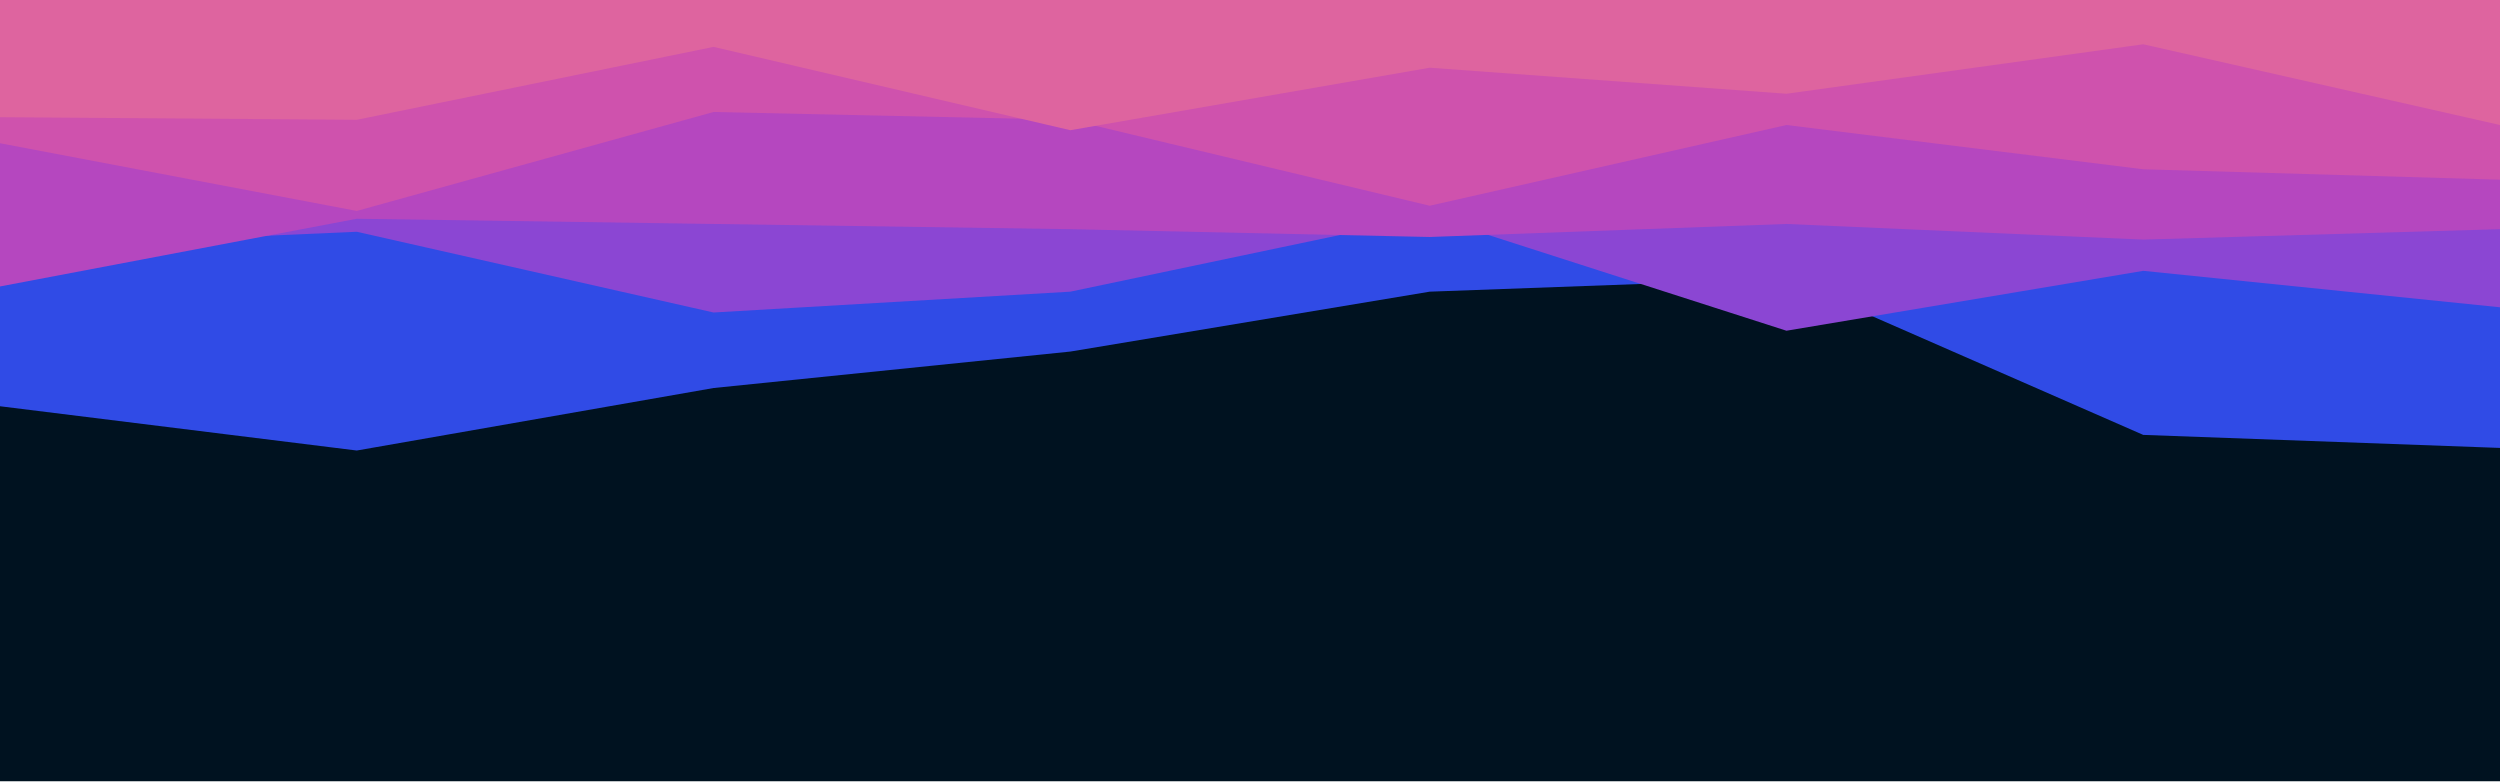
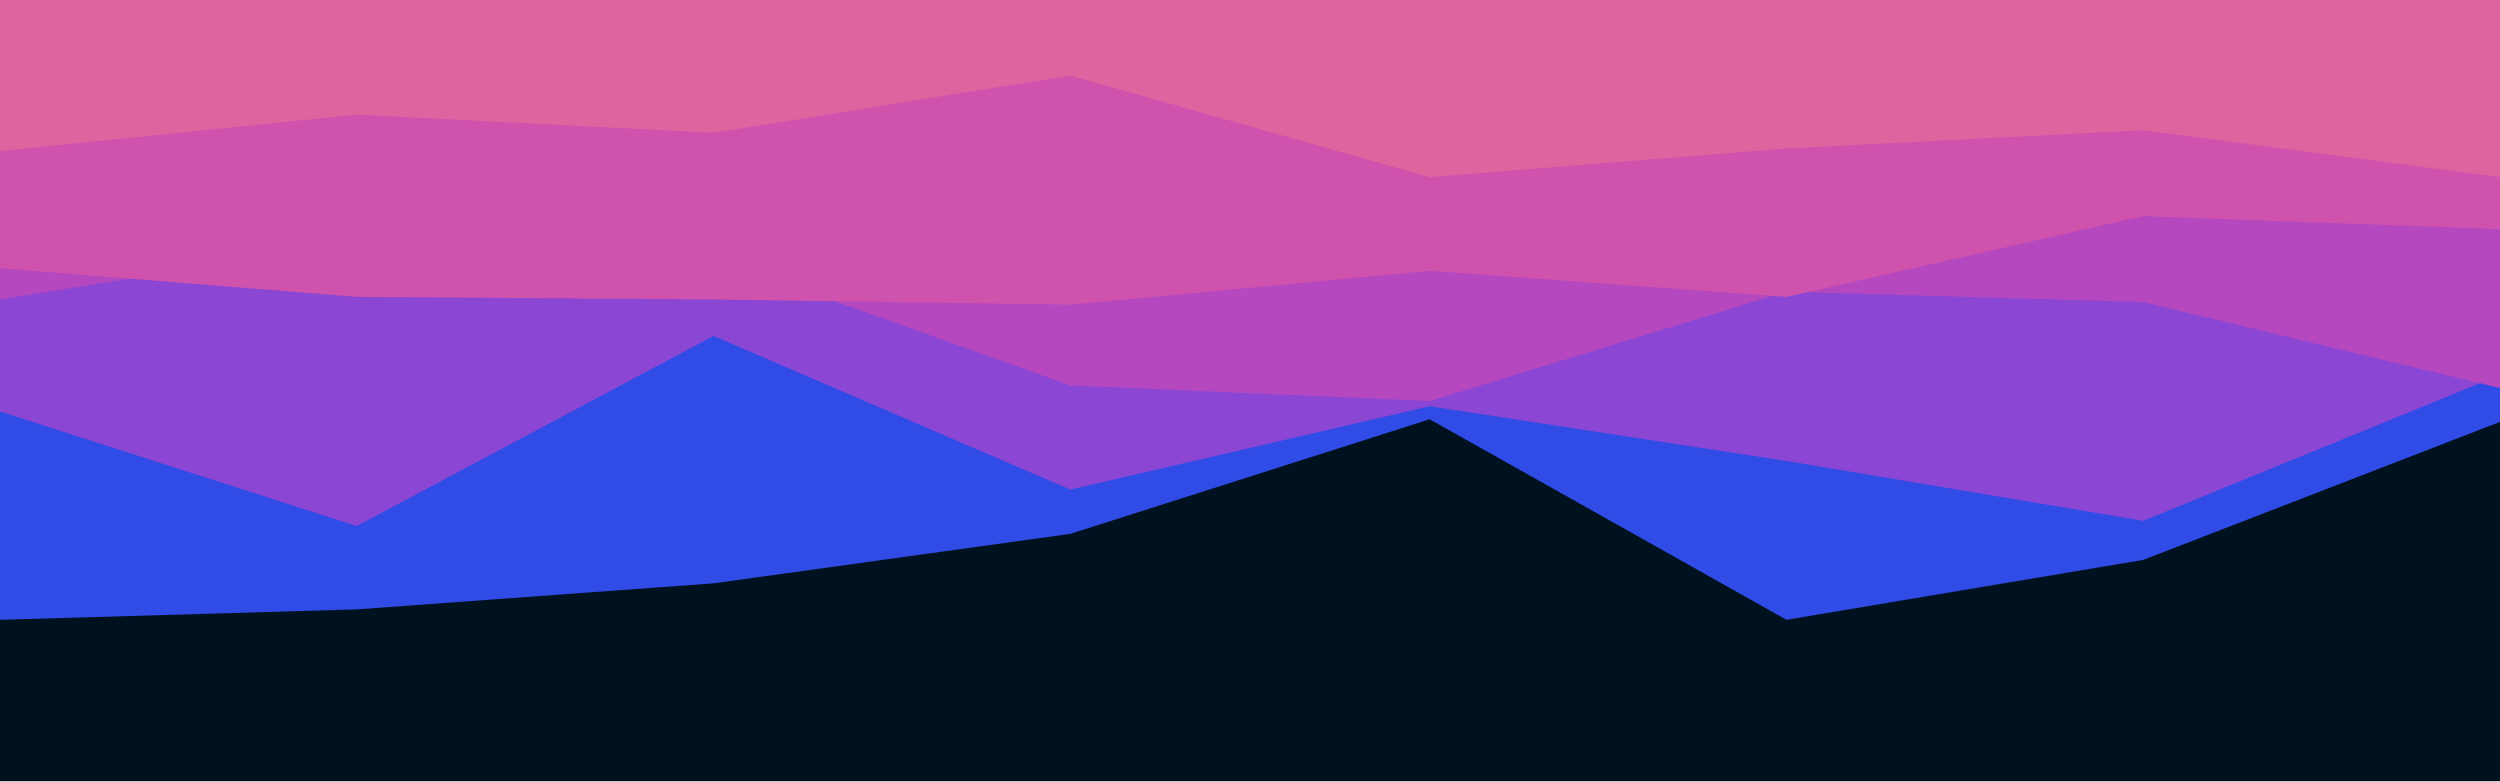
<svg xmlns="http://www.w3.org/2000/svg" id="visual" viewBox="0 0 960 300" width="960" height="300" version="1.1">
  <rect x="0" y="0" width="960" height="300" fill="#001220" />
-   <path d="M0 156L137 173L274 149L411 135L549 112L686 107L823 167L960 172L960 0L823 0L686 0L549 0L411 0L274 0L137 0L0 0Z" fill="#304be6" />
-   <path d="M0 95L137 89L274 120L411 112L549 83L686 127L823 104L960 118L960 0L823 0L686 0L549 0L411 0L274 0L137 0L0 0Z" fill="#8b46d3" />
-   <path d="M0 110L137 84L274 86L411 88L549 91L686 86L823 92L960 88L960 0L823 0L686 0L549 0L411 0L274 0L137 0L0 0Z" fill="#b547bf" />
-   <path d="M0 55L137 81L274 43L411 46L549 79L686 48L823 65L960 69L960 0L823 0L686 0L549 0L411 0L274 0L137 0L0 0Z" fill="#cf52ad" />
-   <path d="M0 45L137 46L274 18L411 50L549 26L686 36L823 17L960 48L960 0L823 0L686 0L549 0L411 0L274 0L137 0L0 0Z" fill="#de649f" />
+   <path d="M0 238L137 234L274 224L411 205L549 161L686 238L823 215L960 162L960 0L823 0L686 0L549 0L411 0L274 0L137 0L0 0Z" fill="#304be6" />
+   <path d="M0 158L137 202L274 129L411 188L549 156L686 177L823 200L960 144L960 0L823 0L686 0L549 0L411 0L274 0L137 0L0 0Z" fill="#8b46d3" />
+   <path d="M0 115L137 93L274 99L411 148L549 154L686 112L823 116L960 149L960 0L823 0L686 0L549 0L411 0L274 0L137 0L0 0Z" fill="#b547bf" />
+   <path d="M0 103L137 114L274 115L411 117L549 104L686 114L823 83L960 88L960 0L823 0L686 0L549 0L411 0L274 0L137 0L0 0Z" fill="#cf52ad" />
+   <path d="M0 58L137 44L274 51L411 29L549 68L686 57L823 50L960 68L960 0L823 0L686 0L549 0L411 0L274 0L137 0L0 0Z" fill="#de649f" />
</svg>
